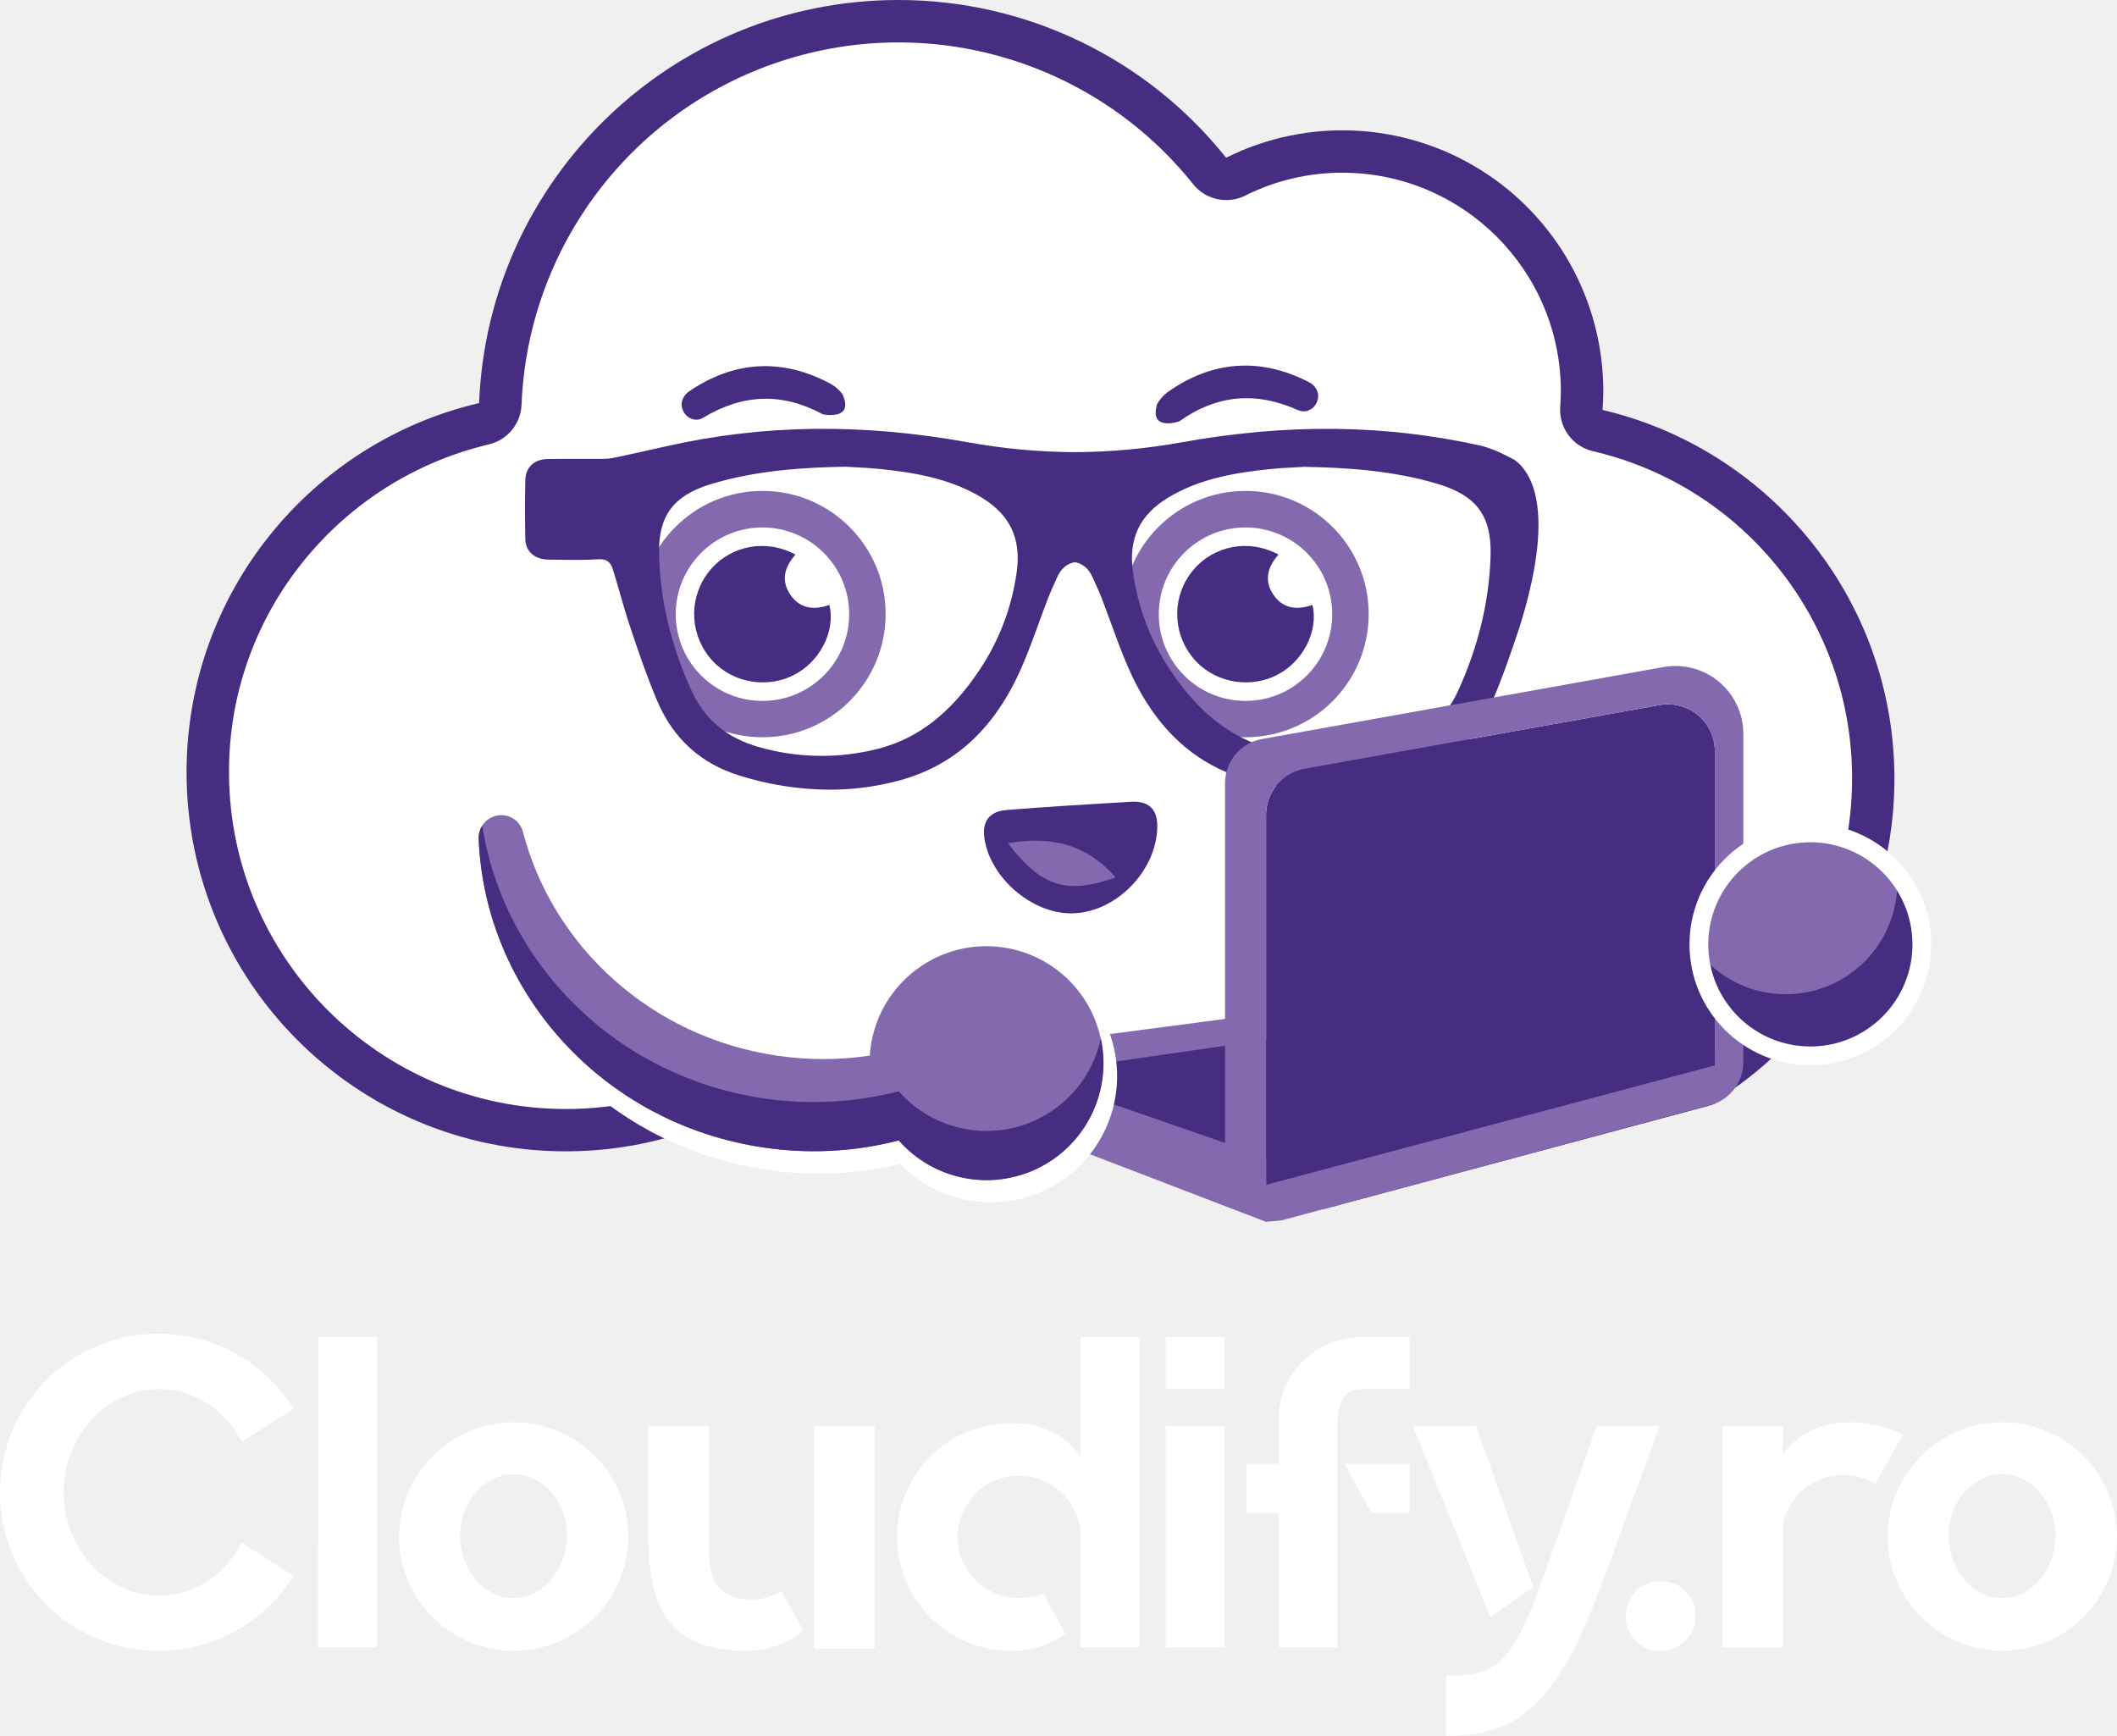
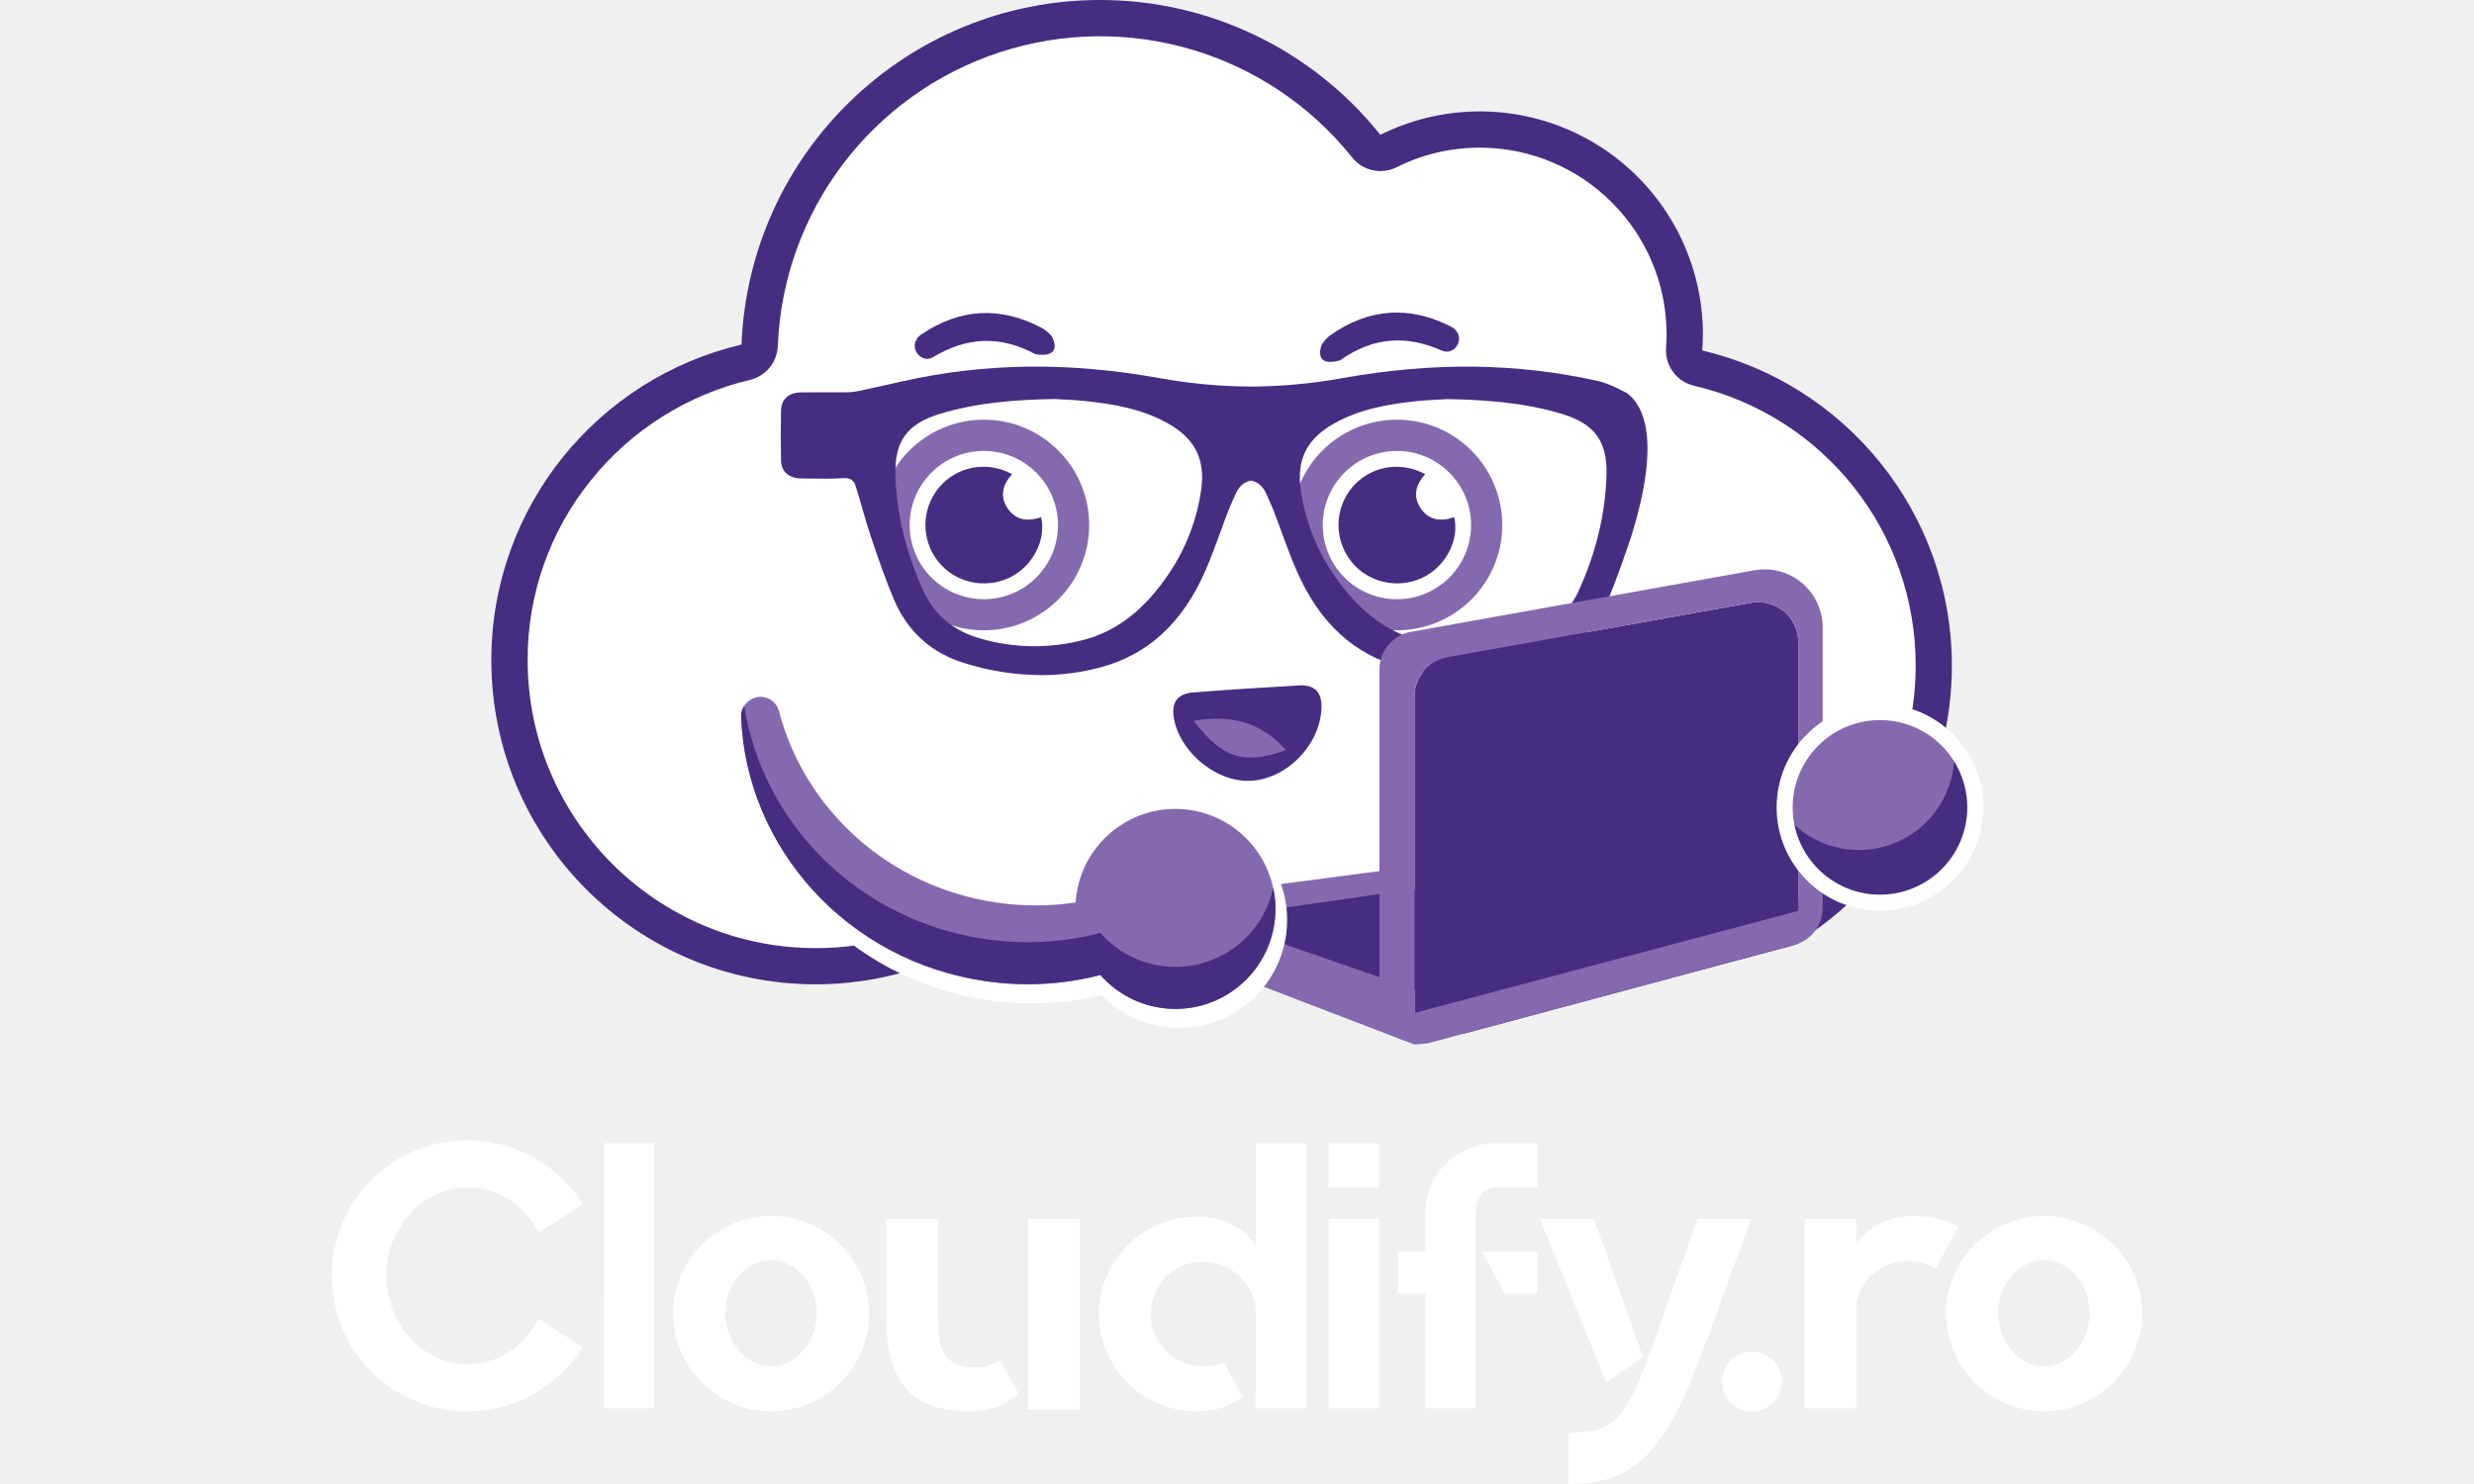
- <svg xmlns="http://www.w3.org/2000/svg" id="Layer_1" data-name="Layer 1" viewBox="0 0 1100 901.91">
+ <svg xmlns="http://www.w3.org/2000/svg" width="100px" height="60px" id="Layer_1" data-name="Layer 1" viewBox="0 0 1100 901.91">
  <defs>
    <style>.cls-1{fill:#472d81;}.cls-2{fill:#fff;}.cls-3{fill:#8469ae;}</style>
  </defs>
  <path class="cls-1" d="M832.69,213c.23-3.22.39-6.46.39-9.74a135.53,135.53,0,0,0-196-121.31A217.63,217.63,0,0,0,466.83,0C349.29,0,253.51,93,248.94,209.42c-87.1,20.39-152,98.49-152,191.8,0,108.83,88.22,197,197.05,197a196,196,0,0,0,105.26-30.5c-22.76-2.91-30.49-38.74-4.92-42.64C427.91,520,433.6,475,444.82,448.85c7.12-16.57,16-30.83,31.67-40.58,16.47-10.21,36.06-14.1,53.1-23.18s39.59-17.54,56.87-13.74c.09-.88.21-1.77.32-2.65,0-.12,0-.23,0-.34h.08c.24-2,.41-3.92.71-5.88,4.15-26.8,40.88-16.44,43.34,5.87,3.24,29.33,4.65,57,13.07,85.56,7.82,26.57,23,49.17,31.52,75.27a19.67,19.67,0,0,1,.84,8.59c.34,1.49.65,3,.91,4.5a22.44,22.44,0,0,1-7,20.84A196,196,0,0,0,765,600.44c-2.5-8.54-.22-18.23,9.84-23.92,13-7.34,27.25-9,41.64-12,16.34-3.4,31.41-8.26,47.13-13.78,16.55-5.81,27.24,8.11,26.82,21.86a196.91,196.91,0,0,0,93.92-167.91C984.35,311.48,919.63,233.45,832.69,213Z" />
  <path class="cls-2" d="M827.63,234.42a22.06,22.06,0,0,1-16.94-23c.22-3.17.33-5.77.33-8.17A113.6,113.6,0,0,0,697.55,89.74,112.29,112.29,0,0,0,647,101.64a22,22,0,0,1-27.08-6A196,196,0,0,0,271,210.28a22.06,22.06,0,0,1-17,20.62,175.85,175.85,0,0,0-96.48,60.89A173,173,0,0,0,119,401.22c0,96.49,78.49,175,175,175a175,175,0,0,0,75.18-16.87l171.46,15.08L659.8,601.91,748,575.15a174.76,174.76,0,0,0,39.34,4.51c96.49,0,175-78.5,175-175A174.22,174.22,0,0,0,827.63,234.42Z" />
  <path class="cls-2" d="M667.54,546.13l-.44-.29c-2.2-1.5-8.79-6-16.14-.17a362.18,362.18,0,0,1-32.61,17.2,101.2,101.2,0,0,1,19.6,8.54q10.24-5.24,20.91-11.53c3.4,2.28,6.76,4.63,10.12,7,3.61,2.52,7.29,5.06,11,7.56a152.41,152.41,0,0,1,9.87-12.94c-3.83-2.54-7.66-5.2-11.58-7.94C674.72,551,671.15,548.55,667.54,546.13Z" />
  <path class="cls-2" d="M251.56,213.58Z" />
  <path class="cls-2" d="M827.88,209.84Z" />
  <path class="cls-2" d="M639.83,85.26Z" />
  <path class="cls-3" d="M396.18,383.07a64,64,0,1,1,64-64A64,64,0,0,1,396.18,383.07Z" />
  <path class="cls-2" d="M396.18,274.06a45.06,45.06,0,1,0,45.06,45.05A45.1,45.1,0,0,0,396.18,274.06Z" />
  <path class="cls-1" d="M413.34,288.16c-15.36-8.29-33.49-4.79-44.3,8a35.59,35.59,0,0,0-.76,44.89c10,12.95,28.3,17.21,43.37,10.08,14-6.6,22.66-22.91,19.31-36.82-7.94,2.78-15.34,2.07-20.34-5.37C405.76,301.7,407.52,294.66,413.34,288.16Z" />
  <path class="cls-3" d="M647.17,383.07a64,64,0,1,1,64-64A64,64,0,0,1,647.17,383.07Z" />
  <path class="cls-2" d="M647.17,274.06a45.06,45.06,0,1,0,45.06,45.05A45.1,45.1,0,0,0,647.17,274.06Z" />
  <path class="cls-1" d="M664.33,288.16c-15.35-8.29-33.49-4.79-44.3,8a35.59,35.59,0,0,0-.76,44.89c10,12.95,28.3,17.21,43.38,10.08,14-6.6,22.65-22.91,19.3-36.82-7.94,2.78-15.34,2.07-20.34-5.37C656.76,301.7,658.51,294.66,664.33,288.16Z" />
  <path class="cls-1" d="M427.52,215.26s16.61,3.53,10.22-10.48a20.49,20.49,0,0,0-5.83-5.18c-25.19-13.69-50.47-12.35-74.09,3.92a9,9,0,0,0-2.42,2.59c-4.17,6.46,3.21,14.88,9.86,11l.12-.07C386,204.64,406.34,203.82,427.52,215.26Z" />
  <path class="cls-1" d="M612.74,218.93s-16,5.54-11.43-9.15a20.42,20.42,0,0,1,5.14-5.85c23.33-16.68,48.58-18.45,74-5.2a9.08,9.08,0,0,1,2.71,2.27c4.94,5.9-1.36,15.16-8.43,12.16l-.13,0C652.65,203.29,632.35,205,612.74,218.93Z" />
  <path class="cls-1" d="M787.16,239.07l-.45-.29c-1.61-.83-3.24-1.65-4.84-2.43a61,61,0,0,0-11.79-4.63c-49.93-11.23-101.07-11.83-156.34-1.86a321.87,321.87,0,0,1-55.23,5.08,321.87,321.87,0,0,1-55.27-5.08c-55.27-10-106.41-9.37-156.34,1.86-9.14,2.06-18.28,4.1-27.44,6.05a30.26,30.26,0,0,1-5.93.64c-4.35,0-8.7,0-13,0-5.22,0-10.43,0-15.64.07-7.34.09-11.8,4.25-11.94,11.12-.2,9.61-.21,19.82,0,30.34.12,6.62,4.8,10.77,12.21,10.83l5.57.07c6.47.1,13.16.21,19.76-.24,4.43-.29,6.65,1.11,7.88,5,1.35,4.29,2.59,8.61,3.83,12.94,1.7,5.9,3.45,12,5.47,17.95,4.24,12.55,8.63,25.52,14,38.11,8.29,19.29,22.58,32.19,42.46,38.34a158.45,158.45,0,0,0,46.9,7.37,139.06,139.06,0,0,0,35.12-4.47c29.53-7.68,50.7-27,64.72-59.18,3.36-7.71,6.28-15.71,9.1-23.45,1.52-4.18,3-8.36,4.65-12.51,1-2.52,2.12-5.06,3.23-7.52l1.4-3.11c2-4.6,5-7.16,9.26-8,4.27.86,7.23,3.42,9.25,8l1.4,3.11c1.12,2.46,2.27,5,3.24,7.52,1.6,4.15,3.12,8.33,4.65,12.51,2.82,7.74,5.74,15.74,9.1,23.45,14,32.14,35.18,51.5,64.71,59.18,26.19,6.81,53.78,5.83,82-2.9,19.88-6.15,34.16-19.05,42.46-38.34,5.43-12.62,9.81-25.58,14.07-38.18C808.37,266,796.14,245.76,787.16,239.07ZM757.53,359.18c-6.73,14.65-18.47,24.4-34.88,29a118.35,118.35,0,0,1-62.53.75c-20.23-5.29-37.19-18.52-51.84-40.41a121,121,0,0,1-19.58-51.22c-2.41-17.4,3.38-29.7,18.23-38.71,16.48-10,35.37-13.07,53.33-14.9,3.86-.4,7.73-.6,11.82-.81,1.9-.1,3.83-.2,5.53-.32,21.18.39,46.07,1.76,70,9.05,19.63,6,27.43,16.61,26.9,36.74-.61,23.77-6.34,47.61-17,70.86ZM528.28,297.27a121.16,121.16,0,0,1-19.58,51.22c-14.65,21.89-31.61,35.11-51.85,40.41a118.15,118.15,0,0,1-62.53-.75c-16.41-4.57-28.14-14.32-34.87-29-10.68-23.25-16.41-47.09-17-70.86-.52-20.13,7.28-30.77,26.91-36.74,24-7.29,48.85-8.66,69.77-9.06,2,.13,3.9.23,5.8.33,4.09.21,8,.41,11.82.81,18,1.83,36.85,4.9,53.33,14.9C524.89,267.57,530.69,279.87,528.28,297.27Z" />
  <path class="cls-3" d="M563.13,593.24h-4.29v3.61l99,38-1.78-108-150.4,19.77a4.79,4.79,0,0,0-4.17,4.75v20.26a4.8,4.8,0,0,0,3,4.45l47.25,18.12V589h4.51V585.9h4.44v-2.69h3v-2.55h4.22V586h-.44v4.36h-4.36Z" />
  <path class="cls-1" d="M659.8,601.91,538,559.73a1.14,1.14,0,0,1,.21-2.21l132-19Z" />
  <path class="cls-1" d="M862.36,366.35,677.92,399.42a24.37,24.37,0,0,0-20.07,24v202A38.59,38.59,0,0,1,669,623.66a39.49,39.49,0,0,1,18.62,4.61l201-53.92a22.68,22.68,0,0,0,2.43-.88V390.34A24.37,24.37,0,0,0,862.36,366.35Z" />
  <path class="cls-3" d="M864.36,346.59,655.71,384a23.27,23.27,0,0,0-19.17,22.91V611.63a23,23,0,0,0,4.48,13.7c1.77-1.45,4.08-1.08,5.82.29,3,2.39,7.29,3.06,11,4.38V423.41a24.37,24.37,0,0,1,20.07-24l184.44-33.07a24.37,24.37,0,0,1,28.67,24V573.47a23.24,23.24,0,0,0,14.82-21.61V381.29A35.26,35.26,0,0,0,864.36,346.59Z" />
  <polyline class="cls-3" points="656.07 616.08 899.23 551.39 891.03 573.47 665.85 634.11 657.85 634.83 651.27 627.92" />
  <circle class="cls-3" cx="940.67" cy="490.68" r="57.93" />
  <path class="cls-1" d="M985.18,450.08a57.93,57.93,0,0,1-102.12,45.27,57.93,57.93,0,1,0,102.12-45.27Z" />
  <path class="cls-2" d="M940.67,553.48a62.8,62.8,0,1,1,62.8-62.8A62.87,62.87,0,0,1,940.67,553.48Zm0-115.85a53.05,53.05,0,1,0,53.05,53.05A53.11,53.11,0,0,0,940.67,437.63Z" />
  <path class="cls-1" d="M556.85,474.57c-20.78.16-42.31-18.51-45.34-38.92-1.41-9.47,3.09-14.13,11.72-14.81,21.45-1.71,42.94-3,64.43-4.26,9-.54,13.79,3.62,13.67,13C601,452.65,579.61,474.4,556.85,474.57Z" />
  <path class="cls-3" d="M523.71,438.14c17.54,22.68,30.34,26.85,56,17.75C564.06,438.25,545.85,434.3,523.71,438.14Z" />
  <path class="cls-2" d="M514.84,624.72a65.61,65.61,0,0,1-47.19-20,181,181,0,0,1-68.83,3.16c-85.27-12.31-149.5-81.77-152.73-165.15a16.64,16.64,0,0,1,8.06-14.94l2.71,4.06-2.51-4.18a16.15,16.15,0,0,1,14.52-1.12,16.6,16.6,0,0,1,9.84,11.29c15.5,59.4,65.9,103.61,128.4,112.64a159.4,159.4,0,0,0,42.58.42l.15-1.16a65.63,65.63,0,0,1,74.34-55.58h0a65.63,65.63,0,0,1-9.34,130.59Z" />
  <path class="cls-2" d="M471,593.79l2,2.24a55.86,55.86,0,1,0,49.85-92.25h0a55.88,55.88,0,0,0-63.29,47.32c-.2,1.38-.3,2.8-.4,4.39l-.26,3.92L455,560a168.85,168.85,0,0,1-49.23.11c-66.4-9.59-120-56.63-136.44-119.84a6.93,6.93,0,0,0-4.1-4.71,6.39,6.39,0,0,0-5.81.45l-.21.12a6.91,6.91,0,0,0-3.33,6.2c3,78.68,63.77,144.24,144.39,155.88a171.15,171.15,0,0,0,67.83-3.66Z" />
  <path class="cls-3" d="M521.25,492.26a60.75,60.75,0,0,0-68.81,51.45c-.24,1.59-.38,3.18-.49,4.77a163.67,163.67,0,0,1-47.77.09c-66.09-9.54-117-57.05-132.42-116.23a11.6,11.6,0,0,0-17.14-7.22l-.2.12a11.77,11.77,0,0,0-5.69,10.57c3.07,79.49,64.45,148.38,148.56,160.52A176.86,176.86,0,0,0,467,592.57a60.75,60.75,0,1,0,54.24-100.31Z" />
  <path class="cls-1" d="M503.88,587A60.58,60.58,0,0,1,467,567a176.67,176.67,0,0,1-69.72,3.76c-77.42-11.18-135.54-70.45-146.7-141.8a11.78,11.78,0,0,0-1.86,6.81c3.07,79.49,64.45,148.38,148.56,160.52A176.86,176.86,0,0,0,467,592.57a60.76,60.76,0,0,0,105-53A60.75,60.75,0,0,1,503.88,587Z" />
  <path class="cls-2" d="M152.57,818.84a83.32,83.32,0,0,1-13,15.88A86.11,86.11,0,0,1,123.12,847,79.5,79.5,0,0,1,103.79,855a82.79,82.79,0,0,1-21.4,2.76,80.92,80.92,0,0,1-32.11-6.44A81.88,81.88,0,0,1,6.44,807.45a83.25,83.25,0,0,1,0-64.21A81.88,81.88,0,0,1,50.28,699.4,80.92,80.92,0,0,1,82.39,693a82.79,82.79,0,0,1,21.4,2.76,79.5,79.5,0,0,1,19.33,7.94A86.11,86.11,0,0,1,139.57,716a83.32,83.32,0,0,1,13,15.88l-26.92,17.26a52.35,52.35,0,0,0-17.72-19.91,45.21,45.21,0,0,0-25.54-7.48A43.94,43.94,0,0,0,63.29,726a50.36,50.36,0,0,0-15.65,11.51,56.46,56.46,0,0,0,0,75.71,50.36,50.36,0,0,0,15.65,11.51A43.94,43.94,0,0,0,82.39,829a45.14,45.14,0,0,0,25.54-7.48,52.32,52.32,0,0,0,17.72-19.9Z" />
  <path class="cls-2" d="M195.84,694.8V855.89H165.23l.23-161.09Z" />
  <path class="cls-2" d="M266.94,739a57.6,57.6,0,0,1,23.25,4.72,60.18,60.18,0,0,1,31.64,31.64,58.47,58.47,0,0,1,0,46A60.18,60.18,0,0,1,290.19,853a59.6,59.6,0,0,1-46.49,0,60.18,60.18,0,0,1-31.64-31.64,58.47,58.47,0,0,1,0-46A60.18,60.18,0,0,1,243.7,743.7,57.58,57.58,0,0,1,266.94,739Zm0,91.36a23.15,23.15,0,0,0,10.71-2.53,28.11,28.11,0,0,0,8.74-7,34.6,34.6,0,0,0,6-10.35,36.26,36.26,0,0,0,2.19-12.78,35,35,0,0,0-2.19-12.31,31.68,31.68,0,0,0-6-10.12,30,30,0,0,0-8.74-6.79,23.15,23.15,0,0,0-10.71-2.53,23.8,23.8,0,0,0-10.81,2.53,29.32,29.32,0,0,0-8.86,6.79,31.5,31.5,0,0,0-6,10.12,35,35,0,0,0-2.19,12.31,36.26,36.26,0,0,0,2.19,12.78,34.39,34.39,0,0,0,6,10.35,27.55,27.55,0,0,0,8.86,7A23.8,23.8,0,0,0,266.94,830.34Z" />
  <path class="cls-2" d="M406.17,826.89l11.05,20v.23q-12,10.59-29.69,10.59-28.06,0-39.81-15.19Q336.91,829,336.91,799.28V740.82h31.52v58.46q0,6.21.35,12a25.83,25.83,0,0,0,2.53,10.13,16.61,16.61,0,0,0,6.79,7q4.61,2.64,13.12,2.65a25.27,25.27,0,0,0,7.59-1.16,34.34,34.34,0,0,0,6.9-3Zm48.33-86.07V856.58H423V740.82Z" />
  <path class="cls-2" d="M592.11,694.8V855.89H561.28l.23-57.76a28.93,28.93,0,0,0-2.65-12.2,34.22,34.22,0,0,0-6.9-10,30.65,30.65,0,0,0-10.13-6.67,32.43,32.43,0,0,0-12.54-2.42,31.63,31.63,0,0,0-12.43,2.42,30.17,30.17,0,0,0-10,6.78,34.18,34.18,0,0,0-6.79,10.13,31.78,31.78,0,0,0,0,24.85,32.13,32.13,0,0,0,16.8,16.8,30.5,30.5,0,0,0,12.43,2.53,45,45,0,0,0,6.44-.46,19.35,19.35,0,0,0,6-1.84h.46l11.27,20.71-.23.24q-11.28,8.75-27.61,8.74a59,59,0,0,1-42.11-17.26,60.52,60.52,0,0,1-12.78-18.87,58.47,58.47,0,0,1,0-46A60.63,60.63,0,0,1,483.5,756.7a59.12,59.12,0,0,1,42.11-17.26q23.48,0,35.9,17.49V694.8Z" />
  <path class="cls-2" d="M605.69,694.8h30.6v26.92h-30.6Zm0,161.09V740.82h30.6V855.89Z" />
  <path class="cls-2" d="M732.49,694.8v26.92H707.4a10.54,10.54,0,0,0-9.2,4.61Q695,730.94,695,739V855.89h-30.6V786.16H647.8V760.62h16.57v-23A41.76,41.76,0,0,1,667.71,721a42.84,42.84,0,0,1,22.89-22.89,42.31,42.31,0,0,1,16.8-3.34Zm-33.83,65.82h33.83v25.54h-19.8Z" />
  <path class="cls-2" d="M774.37,840.24,734.1,740.82H767v.23l29.68,83.54Zm88.14-99.42-.23.47q-3.91,10.58-7.6,20.59t-6.9,18.76q-11.5,32.22-20.6,55.34t-19.44,37.63q-10.37,15-23.36,21.63t-32.56,6.67h-.46V870.62h.46c4,0,7.55-.16,10.7-.46a33.15,33.15,0,0,0,8.63-2,27.54,27.54,0,0,0,7.25-4.14,32.21,32.21,0,0,0,6.33-7,74,74,0,0,0,6-10.13q3-6,6.21-14.27t7.14-19.21q3.9-10.92,8.74-24.74,3.68-10.35,7.82-22.09t9-25.55v-.23Z" />
  <path class="cls-2" d="M863,821.6a17.52,17.52,0,0,1,12.88,5.29,16.8,16.8,0,0,1,5.07,12.89,17.39,17.39,0,0,1-5.41,12.89,17.93,17.93,0,0,1-13,5.29,18.17,18.17,0,0,1-12.65-5.52,17,17,0,0,1-5.06-13.12,17.27,17.27,0,0,1,5.29-12.66A16.76,16.76,0,0,1,863,821.6Z" />
  <path class="cls-2" d="M988.84,745.43l-2.76,4.6L974.35,771l-.23-.23a33.07,33.07,0,0,0-27.62-2.42,30.59,30.59,0,0,0-9.43,5.53,33.55,33.55,0,0,0-7,8.4,29.45,29.45,0,0,0-3.8,10.35v63.29H895V740.82h31.3v15Q938.45,739,961.92,739a58.94,58.94,0,0,1,26.69,6.45Z" />
  <path class="cls-2" d="M1040.4,739a57.58,57.58,0,0,1,23.24,4.72,60.18,60.18,0,0,1,31.64,31.64,58.47,58.47,0,0,1,0,46A60.18,60.18,0,0,1,1063.64,853a59.6,59.6,0,0,1-46.49,0,60.18,60.18,0,0,1-31.64-31.64,58.47,58.47,0,0,1,0-46,60.18,60.18,0,0,1,31.64-31.64A57.6,57.6,0,0,1,1040.4,739Zm0,91.36a23.14,23.14,0,0,0,10.7-2.53,28.11,28.11,0,0,0,8.74-7,34.62,34.62,0,0,0,6-10.35,36.48,36.48,0,0,0,2.18-12.78,35.19,35.19,0,0,0-2.18-12.31,31.71,31.71,0,0,0-6-10.12,30,30,0,0,0-8.74-6.79,23.14,23.14,0,0,0-10.7-2.53,23.81,23.81,0,0,0-10.82,2.53,29.32,29.32,0,0,0-8.86,6.79,31.5,31.5,0,0,0-6,10.12,35,35,0,0,0-2.19,12.31,36.26,36.26,0,0,0,2.19,12.78,34.39,34.39,0,0,0,6,10.35,27.55,27.55,0,0,0,8.86,7A23.81,23.81,0,0,0,1040.4,830.34Z" />
</svg>
